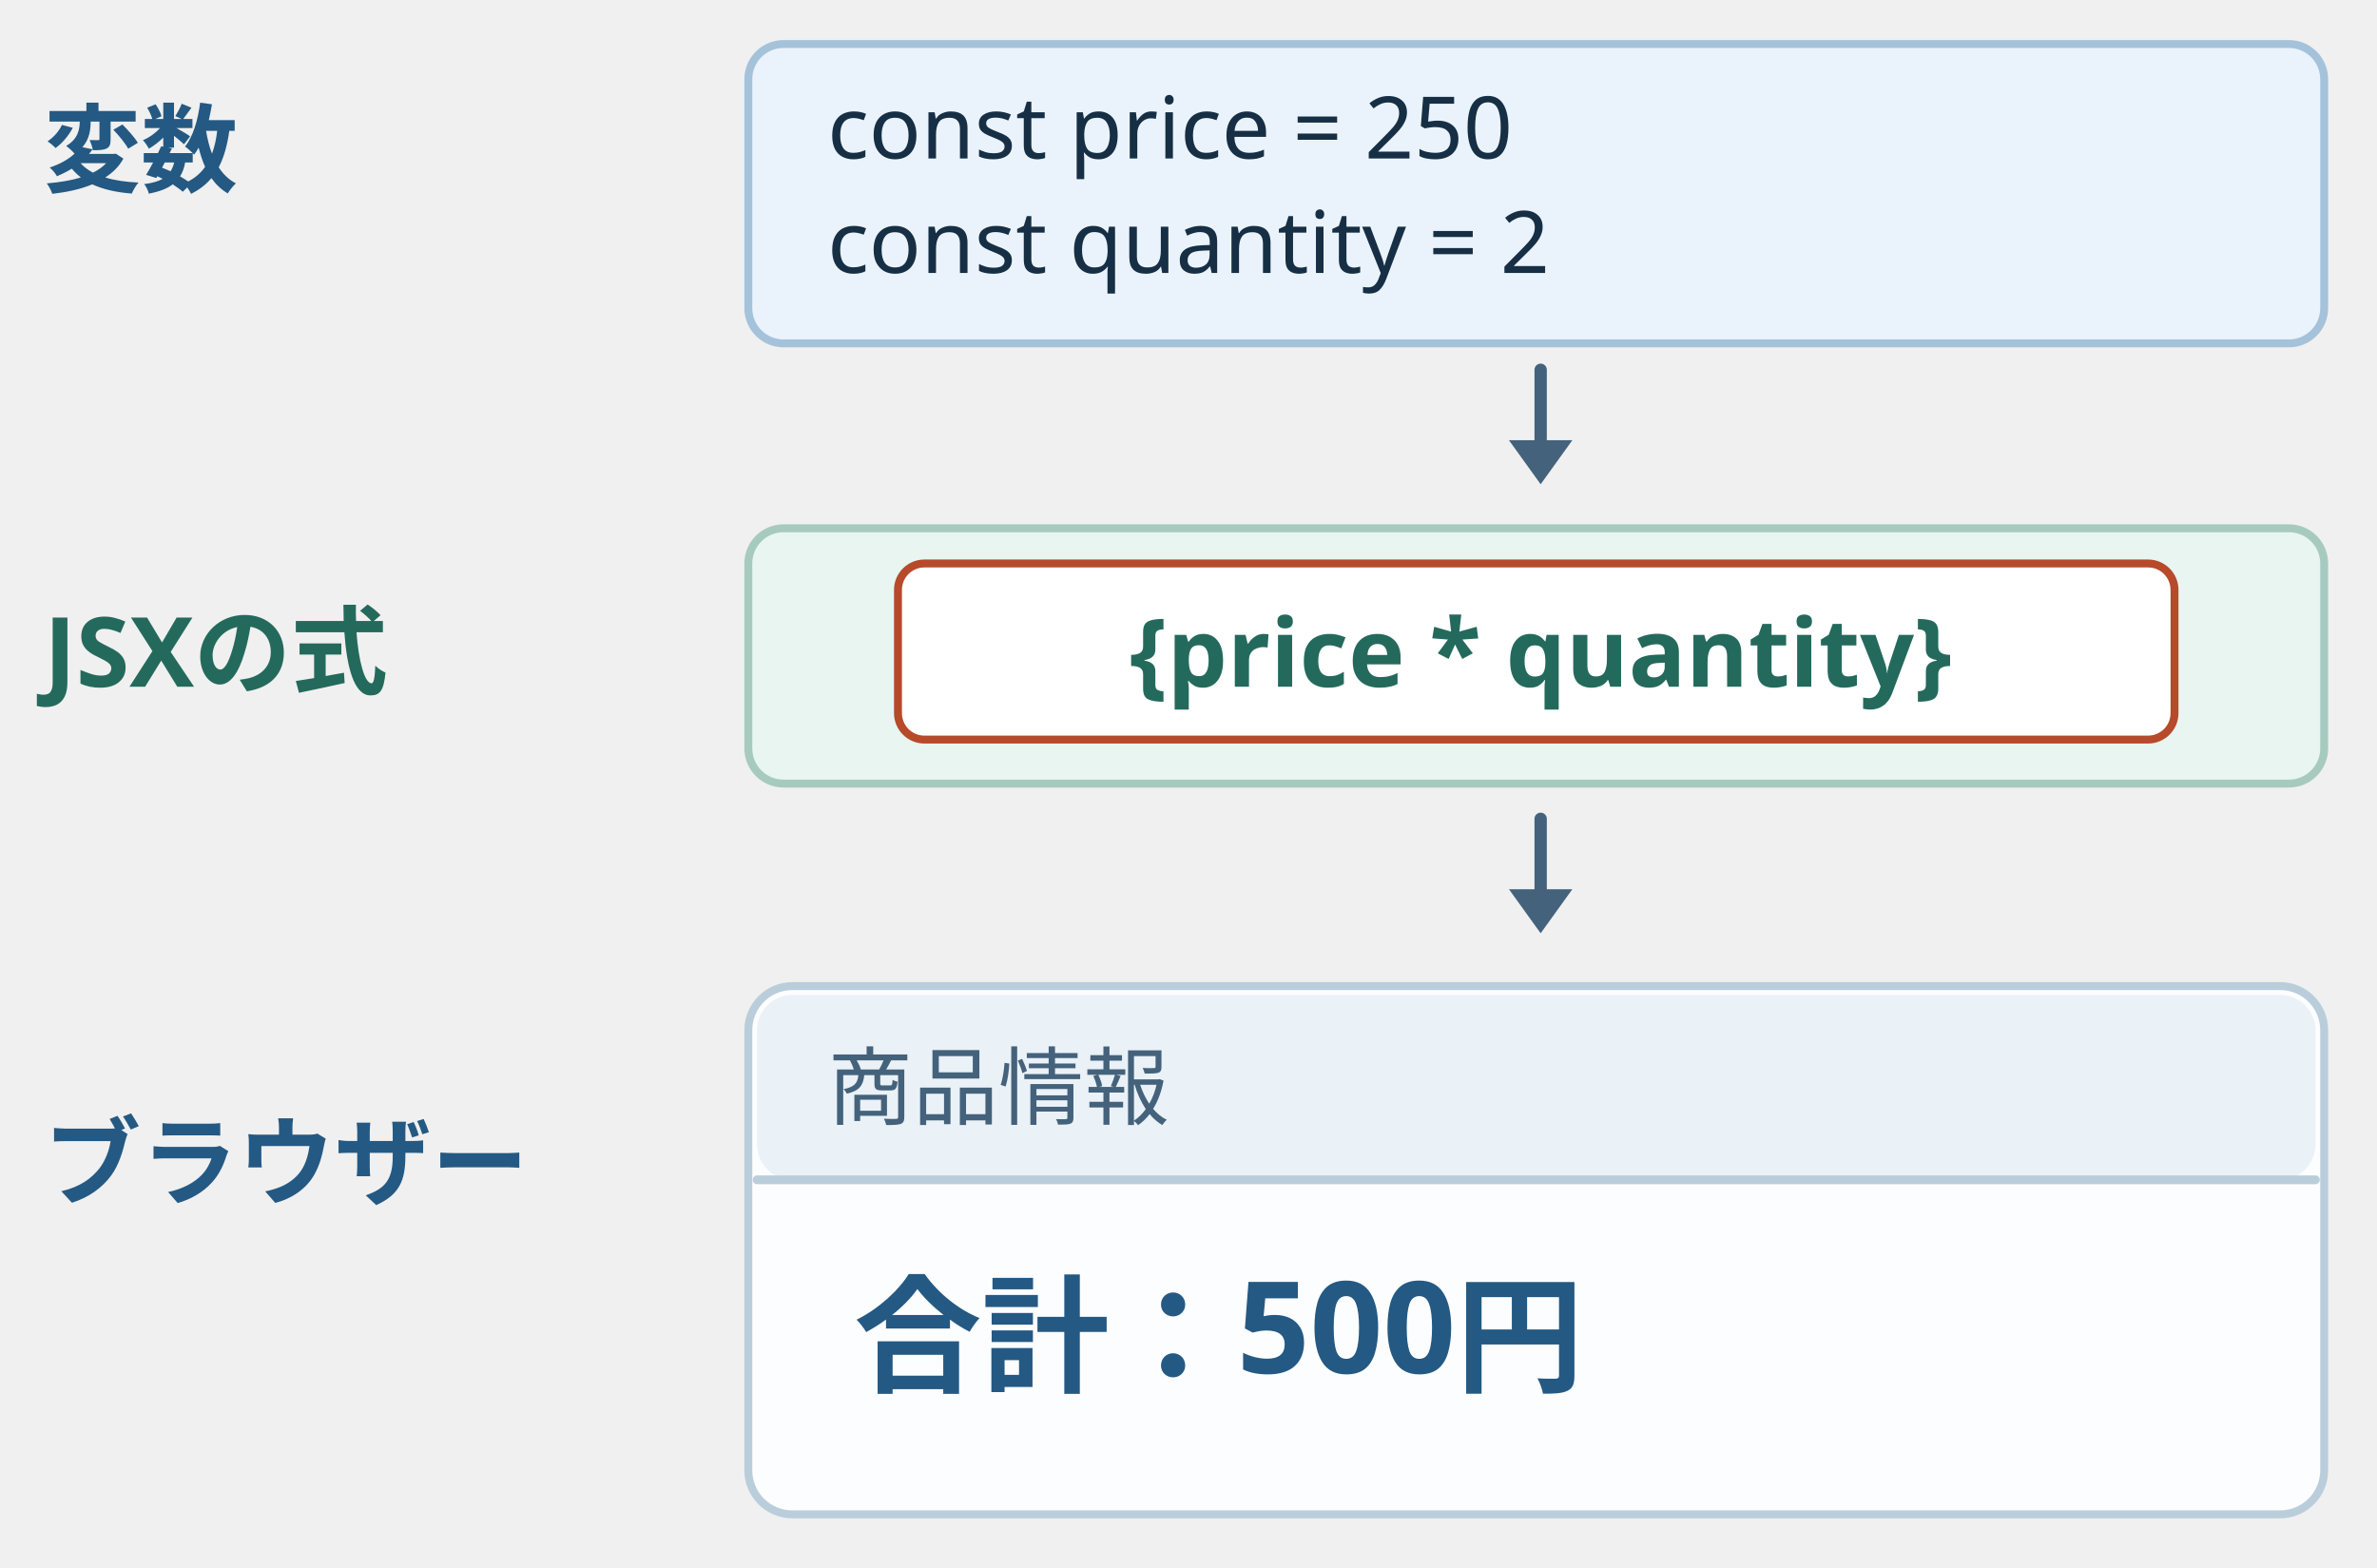
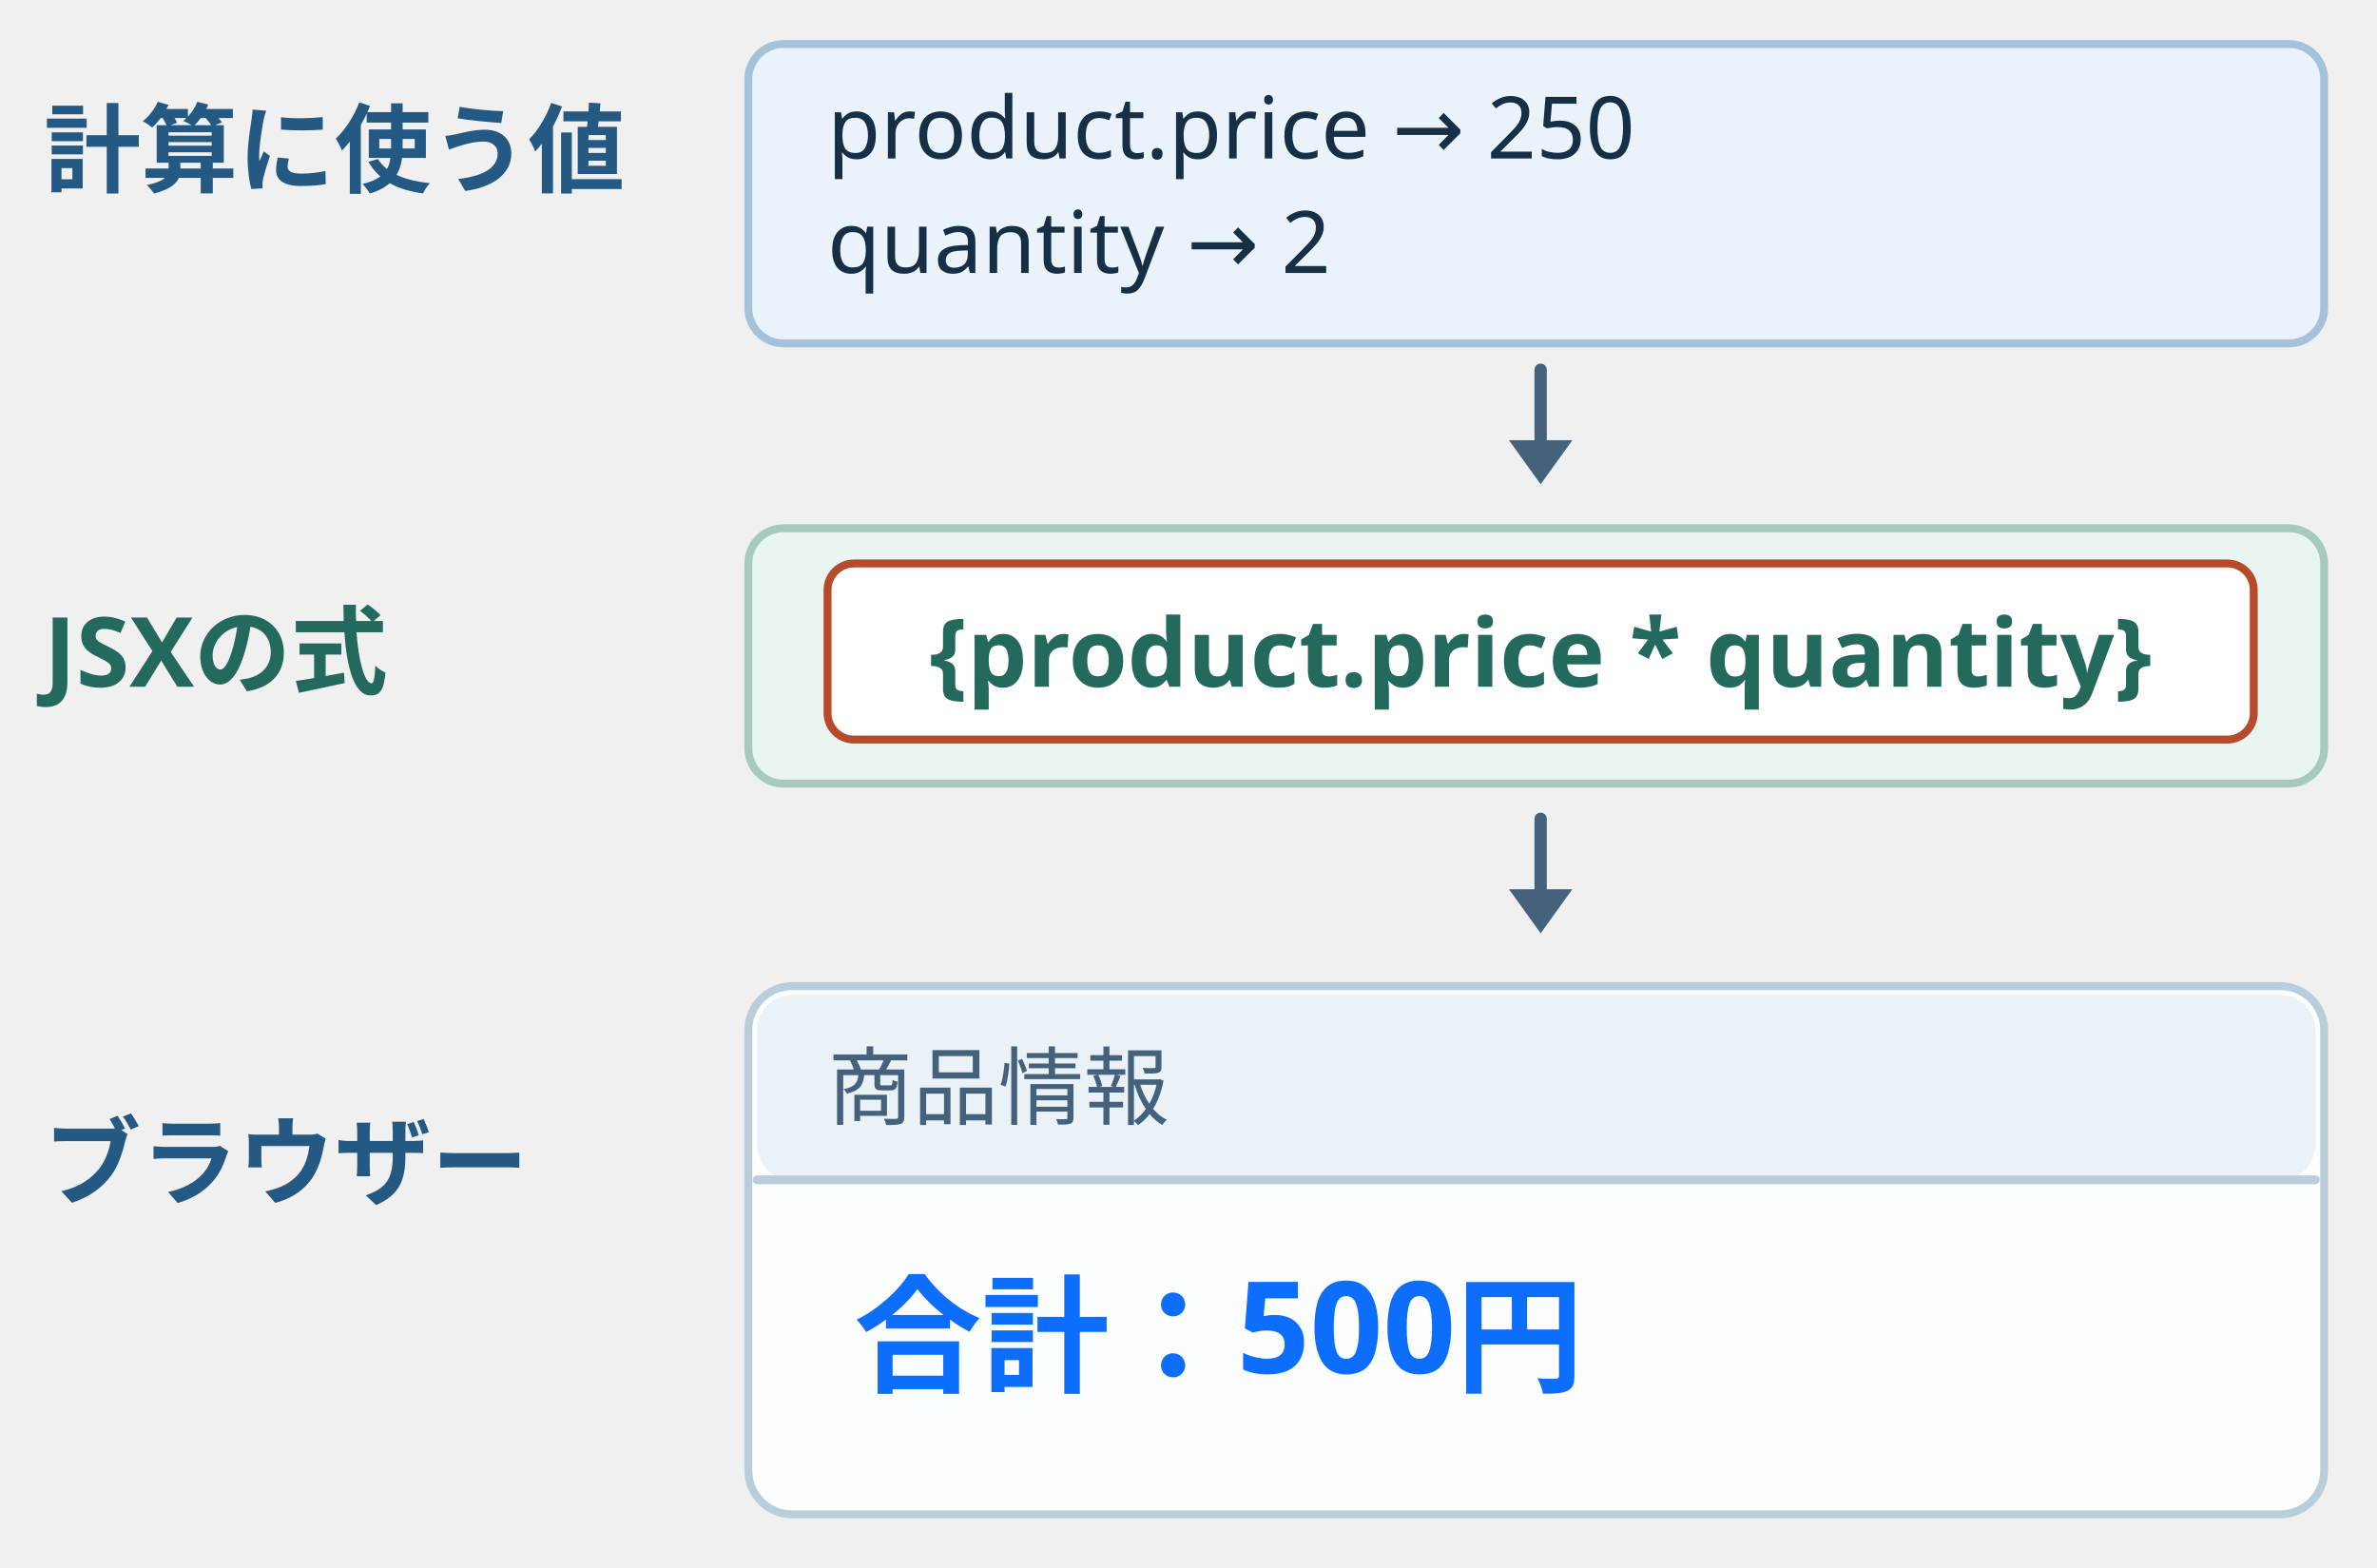
<svg xmlns="http://www.w3.org/2000/svg" width="270" height="178" viewBox="0 0 270 178">
-   <text x="5" y="21" font-family="Meiryo" font-size="11" fill="#245983" text-anchor="start" font-weight="700">変数</text>
+   <text x="5" y="21" font-family="Meiryo" font-size="11" fill="#245983" text-anchor="start" font-weight="700">計算に使う値</text>
  <rect x="85" y="5" width="179" height="34" rx="4" fill="#eaf3fc" stroke="#a5c2db" stroke-width="0.9" />
-   <text x="94" y="18" font-family="MS Gothic" font-size="9.8" fill="#172f44" text-anchor="start" font-weight="400">const price = 250</text>
-   <text x="94" y="31" font-family="MS Gothic" font-size="9.8" fill="#172f44" text-anchor="start" font-weight="400">const quantity = 2</text>
+   <text x="94" y="18" font-family="MS Gothic" font-size="9.8" fill="#172f44" text-anchor="start" font-weight="400">product.price → 250</text>
+   <text x="94" y="31" font-family="MS Gothic" font-size="9.8" fill="#172f44" text-anchor="start" font-weight="400">quantity → 2</text>
  <path d="M175 42 L175 50" fill="none" stroke="#44627b" stroke-width="1.4" stroke-linecap="round" />
  <path d="M171.4 50h7.2L175 55Z" fill="#44627b" />
  <text x="5" y="78" font-family="Meiryo" font-size="11" fill="#246a5c" text-anchor="start" font-weight="700">JSXの式</text>
  <rect x="85" y="60" width="179" height="29" rx="4" fill="#e8f5f0" stroke="#a7cabf" stroke-width="0.9" />
-   <rect x="102" y="64" width="145" height="20" rx="3" fill="#ffffff" stroke="#b64a2a" stroke-width="0.9" />
-   <text x="175" y="78" font-family="MS Gothic" font-size="10.8" fill="#246a5c" text-anchor="middle" font-weight="700">{price * quantity}</text>
+   <rect x="94" y="64" width="162" height="20" rx="3" fill="#ffffff" stroke="#b64a2a" stroke-width="0.9" />
+   <text x="175" y="78" font-family="MS Gothic" font-size="10.8" fill="#246a5c" text-anchor="middle" font-weight="700">{product.price * quantity}</text>
  <path d="M175 93 L175 101" fill="none" stroke="#44627b" stroke-width="1.4" stroke-linecap="round" />
  <path d="M171.4 101h7.2L175 106Z" fill="#44627b" />
  <text x="5" y="136" font-family="Meiryo" font-size="11" fill="#245983" text-anchor="start" font-weight="700">ブラウザー</text>
  <rect x="85" y="112" width="179" height="60" rx="5" fill="#fcfdff" stroke="#bacddb" stroke-width="0.9" />
  <rect x="86" y="113" width="177" height="21" rx="4" fill="#eaf1f7" stroke="none" stroke-width="0.9" />
  <path d="M86 134 L263 134" fill="none" stroke="#bacddb" stroke-width="1" stroke-linecap="round" />
  <text x="94" y="127" font-family="Meiryo" font-size="9.7" fill="#44627b" text-anchor="start" font-weight="400">商品情報</text>
-   <text x="97" y="157" font-family="Meiryo" font-size="14.5" fill="#245983" text-anchor="start" font-weight="700">合計：500円</text>
+   <text x="97" y="157" font-family="Meiryo" font-size="14.5" fill="#0d6efd" text-anchor="start" font-weight="700">合計：500円</text>
</svg>
